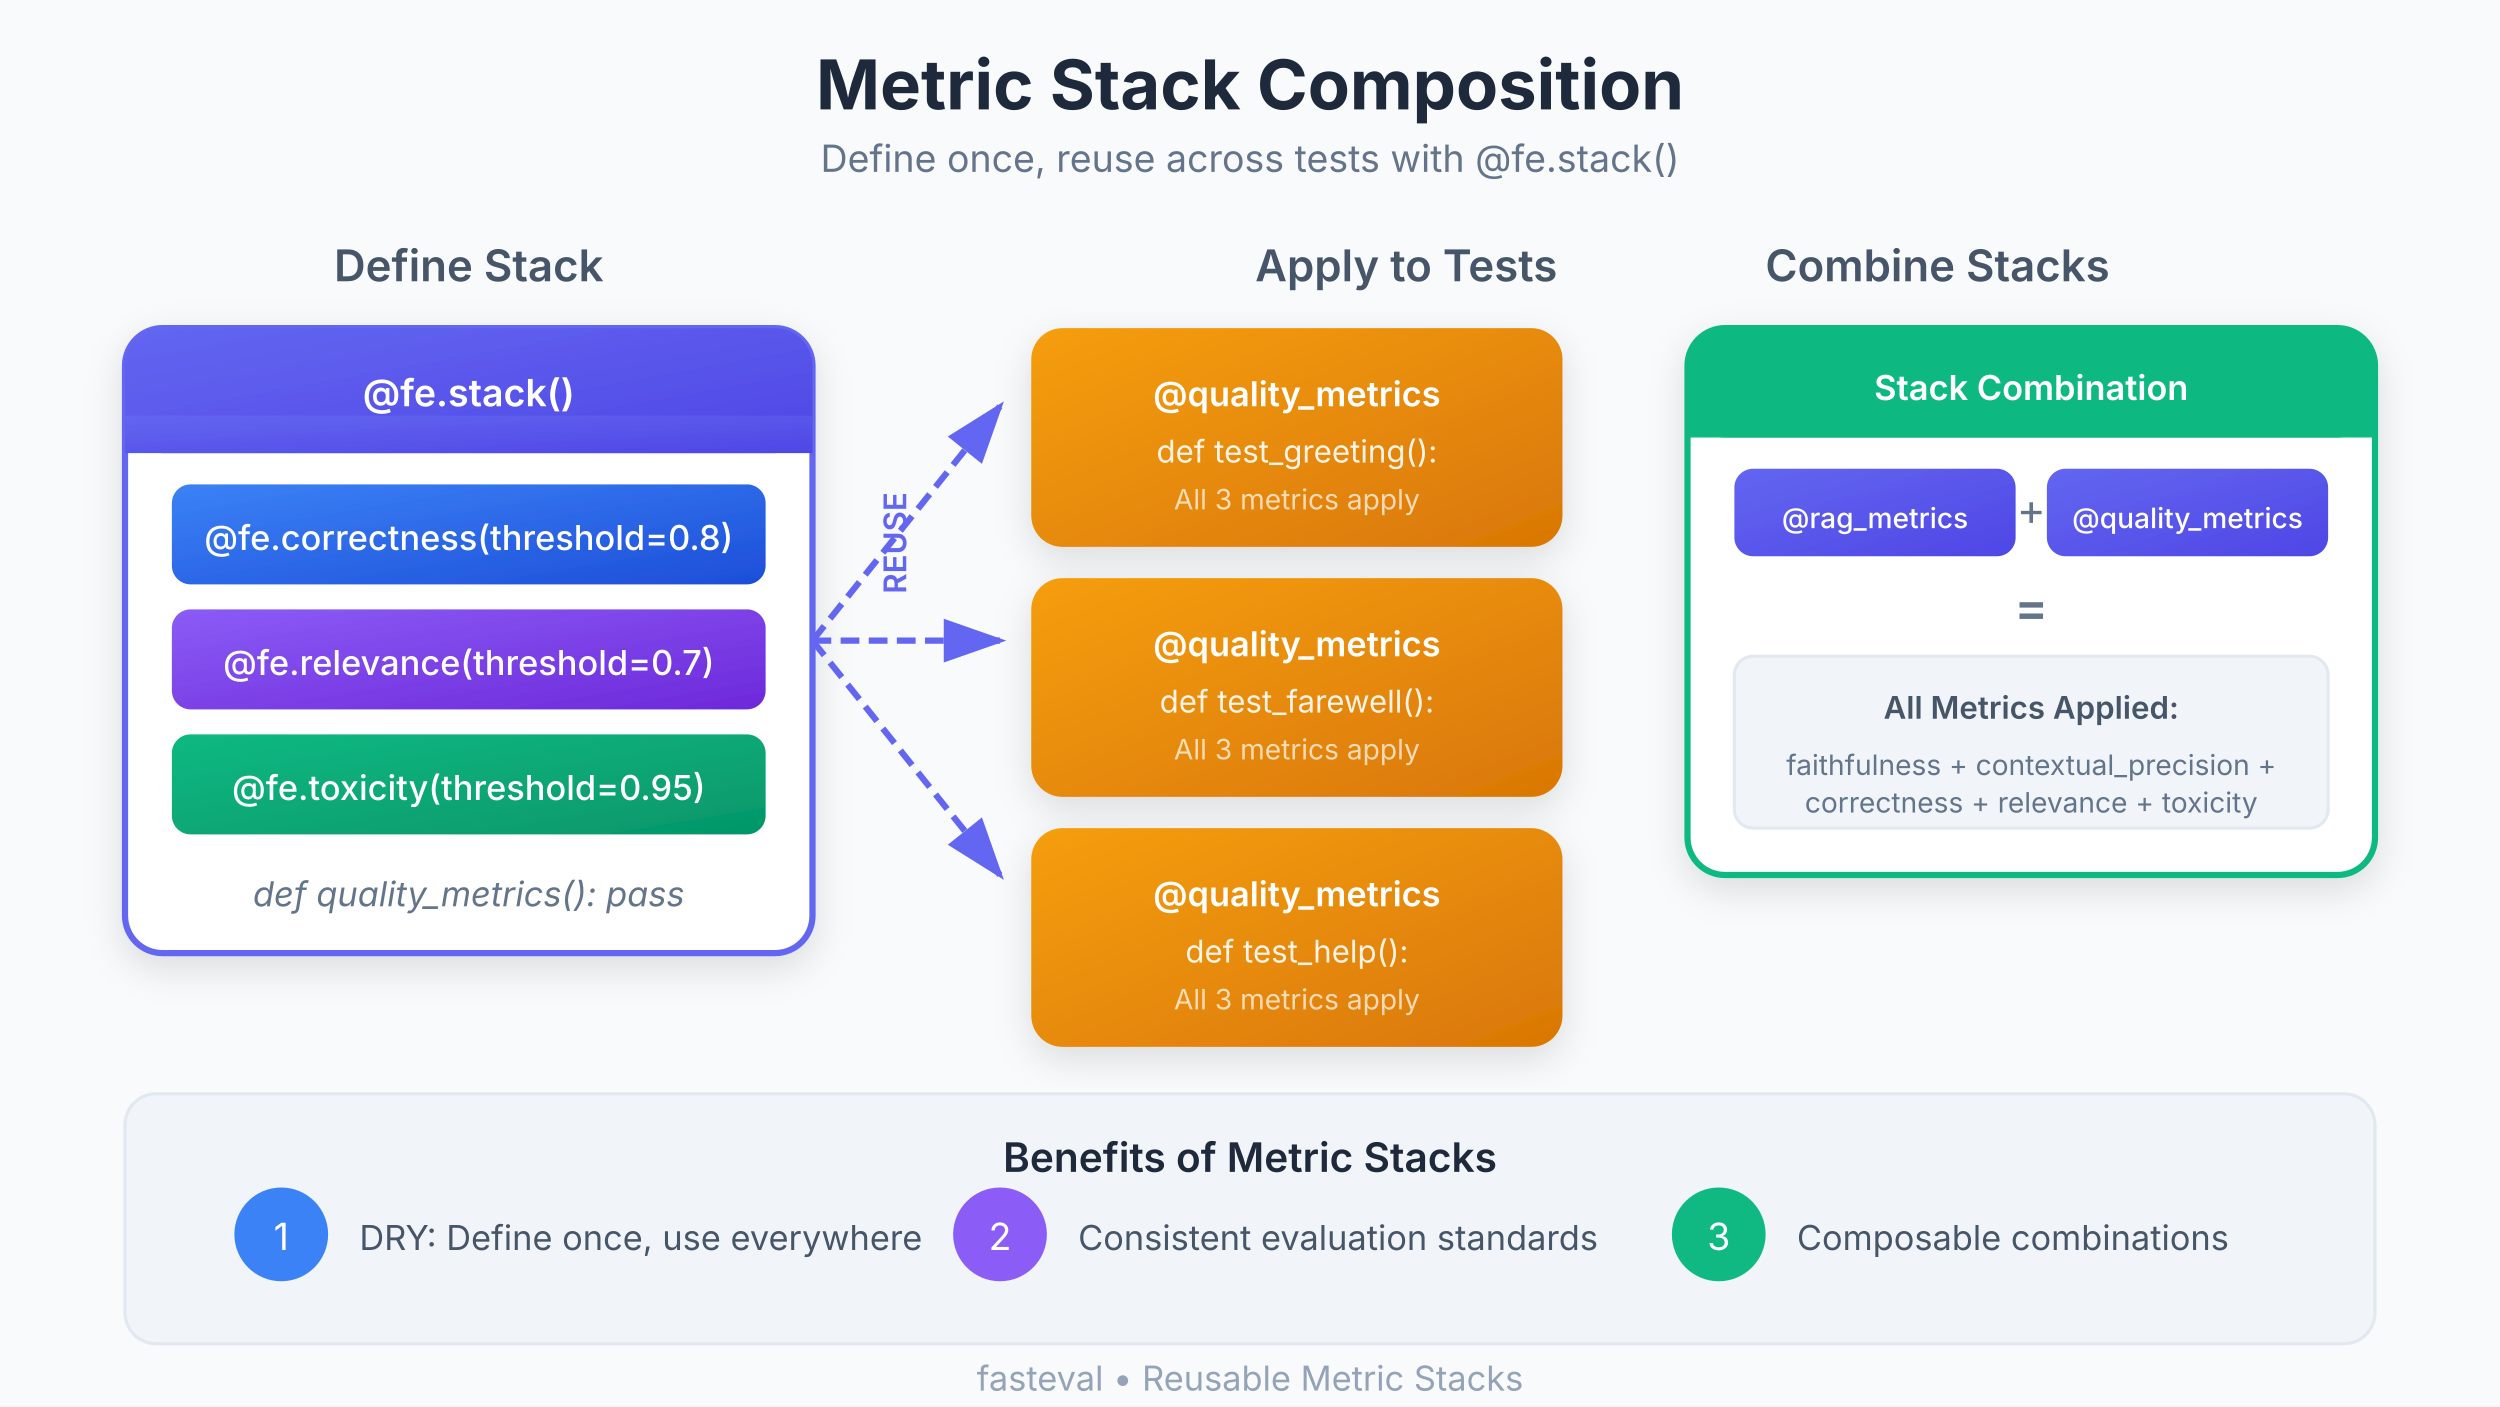
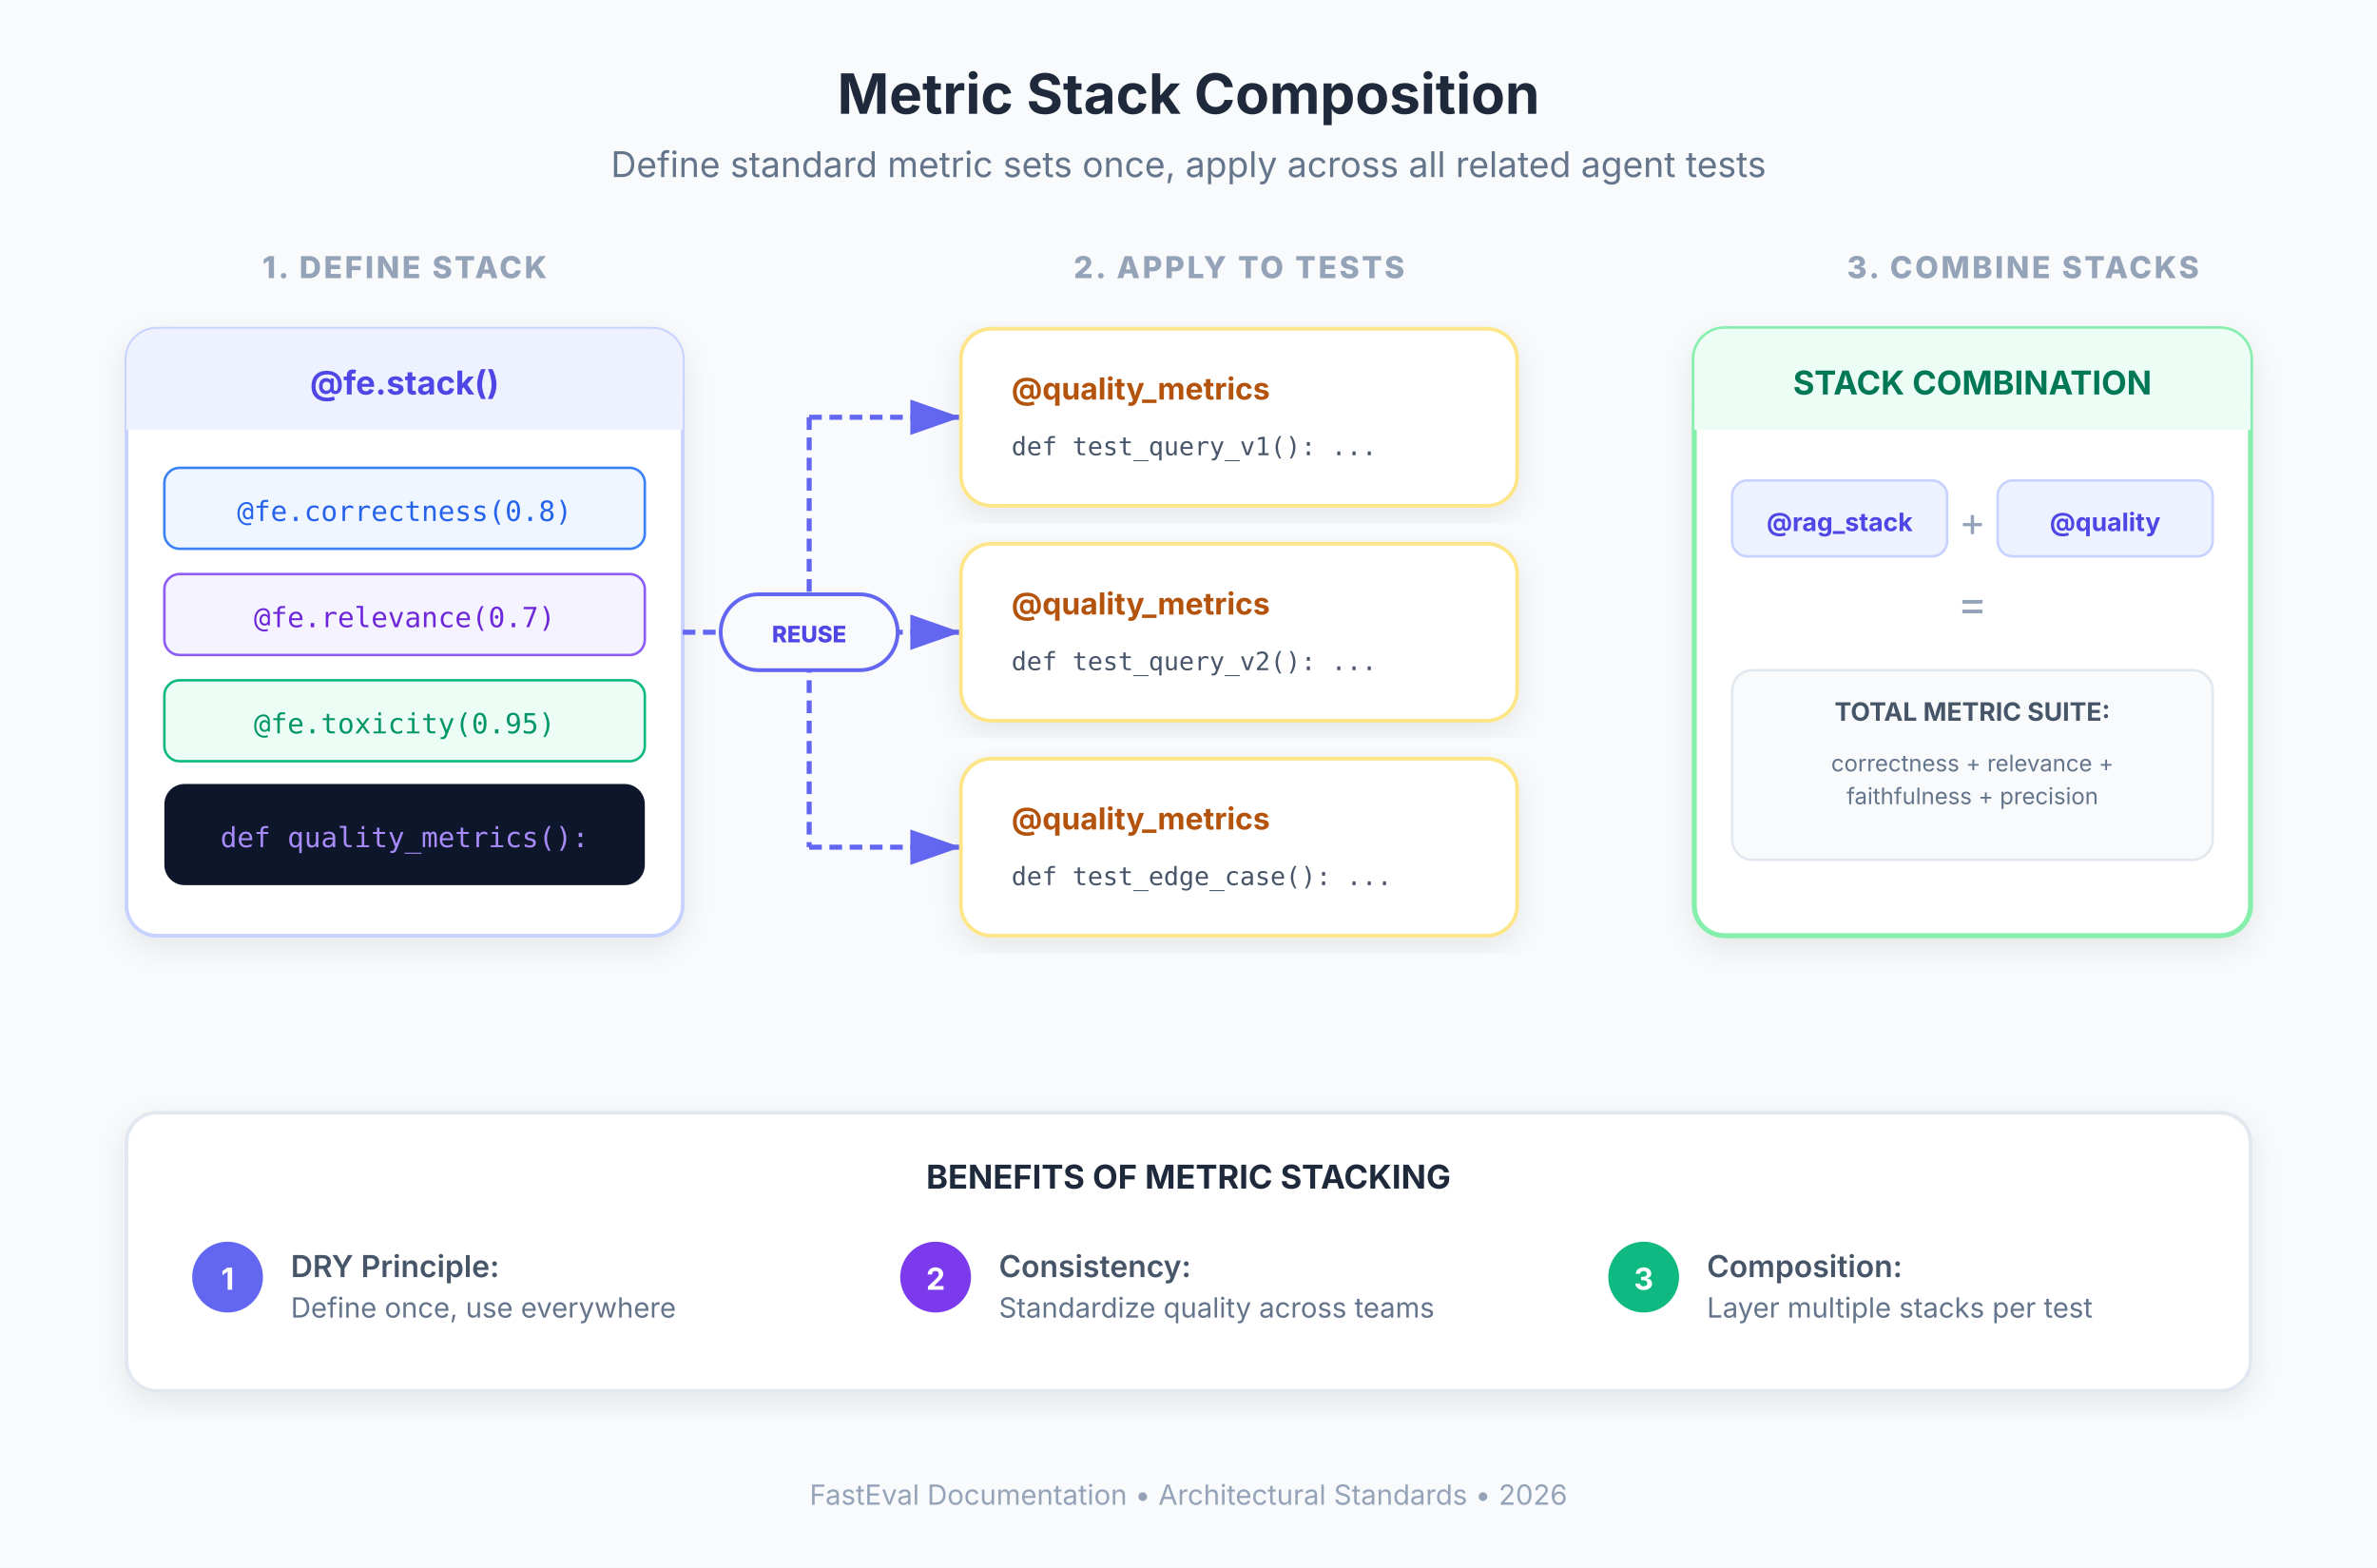
- <svg xmlns="http://www.w3.org/2000/svg" viewBox="0 0 800 450" font-family="system-ui, -apple-system, sans-serif">
+ <svg xmlns="http://www.w3.org/2000/svg" viewBox="0 0 940 620" font-family="Inter, system-ui, -apple-system, sans-serif">
  <defs>
-     <linearGradient id="mscStackGrad" x1="0%" y1="0%" x2="100%" y2="100%">
-       <stop offset="0%" style="stop-color:#6366f1" />
-       <stop offset="100%" style="stop-color:#4f46e5" />
-     </linearGradient>
-     <linearGradient id="mscMetricGrad1" x1="0%" y1="0%" x2="100%" y2="100%">
-       <stop offset="0%" style="stop-color:#3b82f6" />
-       <stop offset="100%" style="stop-color:#1d4ed8" />
-     </linearGradient>
-     <linearGradient id="mscMetricGrad2" x1="0%" y1="0%" x2="100%" y2="100%">
-       <stop offset="0%" style="stop-color:#8b5cf6" />
-       <stop offset="100%" style="stop-color:#6d28d9" />
-     </linearGradient>
-     <linearGradient id="mscMetricGrad3" x1="0%" y1="0%" x2="100%" y2="100%">
-       <stop offset="0%" style="stop-color:#10b981" />
-       <stop offset="100%" style="stop-color:#059669" />
-     </linearGradient>
-     <linearGradient id="mscTestGrad" x1="0%" y1="0%" x2="100%" y2="100%">
-       <stop offset="0%" style="stop-color:#f59e0b" />
-       <stop offset="100%" style="stop-color:#d97706" />
-     </linearGradient>
-     <filter id="mscShadow" x="-20%" y="-20%" width="140%" height="140%">
-       <feDropShadow dx="0" dy="4" stdDeviation="6" flood-opacity="0.12" />
+     <filter id="shadow" x="-10%" y="-10%" width="120%" height="120%">
+       <feDropShadow dx="0" dy="4" stdDeviation="6" flood-opacity="0.08" />
    </filter>
-     <marker id="mscArrow" markerWidth="10" markerHeight="7" refX="9" refY="3.5" orient="auto">
-       <polygon points="0 0, 10 3.5, 0 7" fill="#64748b" />
-     </marker>
-     <marker id="mscArrowPurple" markerWidth="10" markerHeight="7" refX="9" refY="3.5" orient="auto">
+     <marker id="arrowhead-indigo" markerWidth="10" markerHeight="7" refX="10" refY="3.5" orient="auto">
      <polygon points="0 0, 10 3.5, 0 7" fill="#6366f1" />
    </marker>
  </defs>
-   <rect width="800" height="450" fill="#f8fafc" />
-   <text x="400" y="35" text-anchor="middle" font-size="22" font-weight="700" fill="#1e293b">Metric Stack Composition</text>
-   <text x="400" y="55" text-anchor="middle" font-size="12" fill="#64748b">Define once, reuse across tests with @fe.stack()</text>
-   <text x="150" y="90" text-anchor="middle" font-size="14" font-weight="600" fill="#475569">Define Stack</text>
-   <g filter="url(#mscShadow)">
-     <rect x="40" y="105" width="220" height="200" rx="12" fill="white" stroke="#6366f1" stroke-width="2" />
-     <rect x="40" y="105" width="220" height="40" rx="12" fill="url(#mscStackGrad)" />
-     <rect x="40" y="133" width="220" height="12" fill="url(#mscStackGrad)" />
-     <text x="150" y="130" text-anchor="middle" font-size="12" font-weight="600" fill="white">@fe.stack()</text>
-     <rect x="55" y="155" width="190" height="32" rx="6" fill="url(#mscMetricGrad1)" />
-     <text x="150" y="176" text-anchor="middle" font-size="11" font-weight="500" fill="white">@fe.correctness(threshold=0.8)</text>
-     <rect x="55" y="195" width="190" height="32" rx="6" fill="url(#mscMetricGrad2)" />
-     <text x="150" y="216" text-anchor="middle" font-size="11" font-weight="500" fill="white">@fe.relevance(threshold=0.7)</text>
-     <rect x="55" y="235" width="190" height="32" rx="6" fill="url(#mscMetricGrad3)" />
-     <text x="150" y="256" text-anchor="middle" font-size="11" font-weight="500" fill="white">@fe.toxicity(threshold=0.95)</text>
-     <text x="150" y="290" text-anchor="middle" font-size="11" fill="#64748b" font-style="italic">def quality_metrics(): pass</text>
+   <rect width="940" height="620" fill="#f8fafc" />
+   <text x="470" y="45" text-anchor="middle" font-size="22" font-weight="700" fill="#1e293b">Metric Stack Composition</text>
+   <text x="470" y="70" text-anchor="middle" font-size="14" fill="#64748b">Define standard metric sets once, apply across all related agent tests</text>
+   <g font-size="12" font-weight="800" fill="#94a3b8" text-anchor="middle" letter-spacing="1">
+     <text x="160" y="110">1. DEFINE STACK</text>
+     <text x="490" y="110">2. APPLY TO TESTS</text>
+     <text x="800" y="110">3. COMBINE STACKS</text>
  </g>
-   <line x1="260" y1="205" x2="320" y2="130" stroke="#6366f1" stroke-width="2" stroke-dasharray="6,3" marker-end="url(#mscArrowPurple)" />
-   <line x1="260" y1="205" x2="320" y2="205" stroke="#6366f1" stroke-width="2" stroke-dasharray="6,3" marker-end="url(#mscArrowPurple)" />
-   <line x1="260" y1="205" x2="320" y2="280" stroke="#6366f1" stroke-width="2" stroke-dasharray="6,3" marker-end="url(#mscArrowPurple)" />
-   <text x="290" y="190" font-size="10" font-weight="600" fill="#6366f1" transform="rotate(-90 290,190)">REUSE</text>
-   <text x="450" y="90" text-anchor="middle" font-size="14" font-weight="600" fill="#475569">Apply to Tests</text>
-   <g filter="url(#mscShadow)">
-     <rect x="330" y="105" width="170" height="70" rx="10" fill="url(#mscTestGrad)" />
-     <text x="415" y="130" text-anchor="middle" font-size="11" font-weight="600" fill="white">@quality_metrics</text>
-     <text x="415" y="148" text-anchor="middle" font-size="10" fill="rgba(255,255,255,0.9)">def test_greeting():</text>
-     <text x="415" y="163" text-anchor="middle" font-size="9" fill="rgba(255,255,255,0.7)">All 3 metrics apply</text>
+   <g transform="translate(50, 130)" filter="url(#shadow)">
+     <rect width="220" height="240" rx="12" fill="white" stroke="#c7d2fe" stroke-width="1.5" />
+     <rect width="220" height="40" rx="12" fill="#eef2ff" />
+     <rect y="30" width="220" height="10" fill="#eef2ff" />
+     <text x="110" y="26" text-anchor="middle" font-size="13" font-weight="700" fill="#4f46e5">@fe.stack()</text>
+     <g transform="translate(15, 55)">
+       <rect width="190" height="32" rx="6" fill="#eff6ff" stroke="#3b82f6" stroke-width="1" />
+       <text x="95" y="21" text-anchor="middle" font-size="11" font-family="monospace" fill="#2563eb">@fe.correctness(0.8)</text>
+       <rect y="42" width="190" height="32" rx="6" fill="#f5f3ff" stroke="#8b5cf6" stroke-width="1" />
+       <text x="95" y="63" text-anchor="middle" font-size="11" font-family="monospace" fill="#6d28d9">@fe.relevance(0.7)</text>
+       <rect y="84" width="190" height="32" rx="6" fill="#ecfdf5" stroke="#10b981" stroke-width="1" />
+       <text x="95" y="105" text-anchor="middle" font-size="11" font-family="monospace" fill="#059669">@fe.toxicity(0.95)</text>
+     </g>
+     <rect x="15" y="180" width="190" height="40" rx="8" fill="#0f172a" />
+     <text x="110" y="205" text-anchor="middle" font-family="monospace" font-size="11" fill="#a78bfa">def quality_metrics():</text>
  </g>
-   <g filter="url(#mscShadow)">
-     <rect x="330" y="185" width="170" height="70" rx="10" fill="url(#mscTestGrad)" />
-     <text x="415" y="210" text-anchor="middle" font-size="11" font-weight="600" fill="white">@quality_metrics</text>
-     <text x="415" y="228" text-anchor="middle" font-size="10" fill="rgba(255,255,255,0.9)">def test_farewell():</text>
-     <text x="415" y="243" text-anchor="middle" font-size="9" fill="rgba(255,255,255,0.7)">All 3 metrics apply</text>
+   <g fill="none" stroke="#6366f1" stroke-width="2" stroke-dasharray="5 3">
+     <path d="M 270 250 L 320 250" />
+     <path d="M 320 165 L 320 335" />
+     <path d="M 320 165 L 380 165" marker-end="url(#arrowhead-indigo)" />
+     <path d="M 320 250 L 380 250" marker-end="url(#arrowhead-indigo)" />
+     <path d="M 320 335 L 380 335" marker-end="url(#arrowhead-indigo)" />
  </g>
-   <g filter="url(#mscShadow)">
-     <rect x="330" y="265" width="170" height="70" rx="10" fill="url(#mscTestGrad)" />
-     <text x="415" y="290" text-anchor="middle" font-size="11" font-weight="600" fill="white">@quality_metrics</text>
-     <text x="415" y="308" text-anchor="middle" font-size="10" fill="rgba(255,255,255,0.9)">def test_help():</text>
-     <text x="415" y="323" text-anchor="middle" font-size="9" fill="rgba(255,255,255,0.7)">All 3 metrics apply</text>
-   </g>
-   <text x="620" y="90" text-anchor="middle" font-size="14" font-weight="600" fill="#475569">Combine Stacks</text>
-   <g filter="url(#mscShadow)">
-     <rect x="540" y="105" width="220" height="175" rx="12" fill="white" stroke="#10b981" stroke-width="2" />
-     <rect x="540" y="105" width="220" height="35" rx="12" fill="#10b981" />
-     <rect x="540" y="128" width="220" height="12" fill="#10b981" />
-     <text x="650" y="128" text-anchor="middle" font-size="11" font-weight="600" fill="white">Stack Combination</text>
-     <rect x="555" y="150" width="90" height="28" rx="6" fill="url(#mscStackGrad)" />
-     <text x="600" y="169" text-anchor="middle" font-size="9" font-weight="500" fill="white">@rag_metrics</text>
-     <text x="650" y="168" text-anchor="middle" font-size="14" fill="#64748b">+</text>
-     <rect x="655" y="150" width="90" height="28" rx="6" fill="url(#mscStackGrad)" />
-     <text x="700" y="169" text-anchor="middle" font-size="9" font-weight="500" fill="white">@quality_metrics</text>
-     <text x="650" y="200" text-anchor="middle" font-size="16" font-weight="600" fill="#64748b">=</text>
-     <rect x="555" y="210" width="190" height="55" rx="6" fill="#f1f5f9" stroke="#e2e8f0" />
-     <text x="650" y="230" text-anchor="middle" font-size="10" font-weight="600" fill="#475569">All Metrics Applied:</text>
-     <text x="650" y="248" text-anchor="middle" font-size="9" fill="#64748b">faithfulness + contextual_precision +</text>
-     <text x="650" y="260" text-anchor="middle" font-size="9" fill="#64748b">correctness + relevance + toxicity</text>
-   </g>
-   <g transform="translate(40, 350)">
-     <rect x="0" y="0" width="720" height="80" rx="10" fill="#f1f5f9" stroke="#e2e8f0" />
-     <text x="360" y="25" text-anchor="middle" font-size="13" font-weight="600" fill="#1e293b">Benefits of Metric Stacks</text>
-     <g transform="translate(50, 45)">
-       <circle cx="0" cy="0" r="15" fill="#3b82f6" />
-       <text x="0" y="5" text-anchor="middle" font-size="12" fill="white">1</text>
-       <text x="25" y="5" font-size="11" fill="#475569">DRY: Define once, use everywhere</text>
+   <rect x="285" y="235" width="70" height="30" rx="15" fill="#f8fafc" stroke="#6366f1" stroke-width="1.5" />
+   <text x="320" y="254" text-anchor="middle" font-size="9" font-weight="800" fill="#4f46e5">REUSE</text>
+   <g transform="translate(380, 130)">
+     <g filter="url(#shadow)">
+       <rect width="220" height="70" rx="12" fill="white" stroke="#fde68a" stroke-width="1.5" />
+       <text x="20" y="28" font-size="12" font-weight="700" fill="#b45309">@quality_metrics</text>
+       <text x="20" y="50" font-family="monospace" font-size="10" fill="#475569">def test_query_v1(): ...</text>
    </g>
-     <g transform="translate(280, 45)">
-       <circle cx="0" cy="0" r="15" fill="#8b5cf6" />
-       <text x="0" y="5" text-anchor="middle" font-size="12" fill="white">2</text>
-       <text x="25" y="5" font-size="11" fill="#475569">Consistent evaluation standards</text>
+     <g transform="translate(0, 85)" filter="url(#shadow)">
+       <rect width="220" height="70" rx="12" fill="white" stroke="#fde68a" stroke-width="1.5" />
+       <text x="20" y="28" font-size="12" font-weight="700" fill="#b45309">@quality_metrics</text>
+       <text x="20" y="50" font-family="monospace" font-size="10" fill="#475569">def test_query_v2(): ...</text>
    </g>
-     <g transform="translate(510, 45)">
-       <circle cx="0" cy="0" r="15" fill="#10b981" />
-       <text x="0" y="5" text-anchor="middle" font-size="12" fill="white">3</text>
-       <text x="25" y="5" font-size="11" fill="#475569">Composable combinations</text>
+     <g transform="translate(0, 170)" filter="url(#shadow)">
+       <rect width="220" height="70" rx="12" fill="white" stroke="#fde68a" stroke-width="1.5" />
+       <text x="20" y="28" font-size="12" font-weight="700" fill="#b45309">@quality_metrics</text>
+       <text x="20" y="50" font-family="monospace" font-size="10" fill="#475569">def test_edge_case(): ...</text>
    </g>
  </g>
-   <text x="400" y="445" text-anchor="middle" font-size="11" fill="#94a3b8">fasteval • Reusable Metric Stacks</text>
+   <g transform="translate(670, 130)" filter="url(#shadow)">
+     <rect width="220" height="240" rx="12" fill="white" stroke="#86efac" stroke-width="2" />
+     <rect width="220" height="40" rx="12" fill="#ecfdf5" />
+     <rect y="30" width="220" height="10" fill="#ecfdf5" />
+     <text x="110" y="26" text-anchor="middle" font-size="13" font-weight="700" fill="#047857">STACK COMBINATION</text>
+     <g transform="translate(15, 60)">
+       <rect width="85" height="30" rx="6" fill="#eef2ff" stroke="#c7d2fe" />
+       <text x="42.5" y="20" text-anchor="middle" font-size="10" font-weight="700" fill="#4f46e5">@rag_stack</text>
+       <text x="95" y="22" text-anchor="middle" font-size="16" fill="#94a3b8">+</text>
+       <rect x="105" width="85" height="30" rx="6" fill="#eef2ff" stroke="#c7d2fe" />
+       <text x="147.5" y="20" text-anchor="middle" font-size="10" font-weight="700" fill="#4f46e5">@quality</text>
+       <text x="95" y="55" text-anchor="middle" font-size="18" fill="#94a3b8">=</text>
+       <rect y="75" width="190" height="75" rx="8" fill="#f8fafc" stroke="#e2e8f0" />
+       <text x="95" y="95" text-anchor="middle" font-size="10" font-weight="700" fill="#475569">TOTAL METRIC SUITE:</text>
+       <text x="95" y="115" text-anchor="middle" font-size="9" fill="#64748b">correctness + relevance +</text>
+       <text x="95" y="128" text-anchor="middle" font-size="9" fill="#64748b">faithfulness + precision</text>
+     </g>
+   </g>
+   <g transform="translate(50, 440)">
+     <rect width="840" height="110" rx="12" fill="white" stroke="#e2e8f0" stroke-width="1.5" filter="url(#shadow)" />
+     <text x="420" y="30" text-anchor="middle" font-size="13" font-weight="700" fill="#1e293b">BENEFITS OF METRIC STACKING</text>
+     <g transform="translate(40, 65)">
+       <circle cx="0" cy="0" r="14" fill="#6366f1" />
+       <text y="5" text-anchor="middle" font-size="12" font-weight="700" fill="white">1</text>
+       <text x="25" y="0" font-size="12" font-weight="600" fill="#475569">DRY Principle:</text>
+       <text x="25" y="16" font-size="11" fill="#64748b">Define once, use everywhere</text>
+     </g>
+     <g transform="translate(320, 65)">
+       <circle cx="0" cy="0" r="14" fill="#7c3aed" />
+       <text y="5" text-anchor="middle" font-size="12" font-weight="700" fill="white">2</text>
+       <text x="25" y="0" font-size="12" font-weight="600" fill="#475569">Consistency:</text>
+       <text x="25" y="16" font-size="11" fill="#64748b">Standardize quality across teams</text>
+     </g>
+     <g transform="translate(600, 65)">
+       <circle cx="0" cy="0" r="14" fill="#10b981" />
+       <text y="5" text-anchor="middle" font-size="12" font-weight="700" fill="white">3</text>
+       <text x="25" y="0" font-size="12" font-weight="600" fill="#475569">Composition:</text>
+       <text x="25" y="16" font-size="11" fill="#64748b">Layer multiple stacks per test</text>
+     </g>
+   </g>
+   <text x="470" y="595" text-anchor="middle" font-size="11" fill="#94a3b8">FastEval Documentation • Architectural Standards • 2026</text>
</svg>
